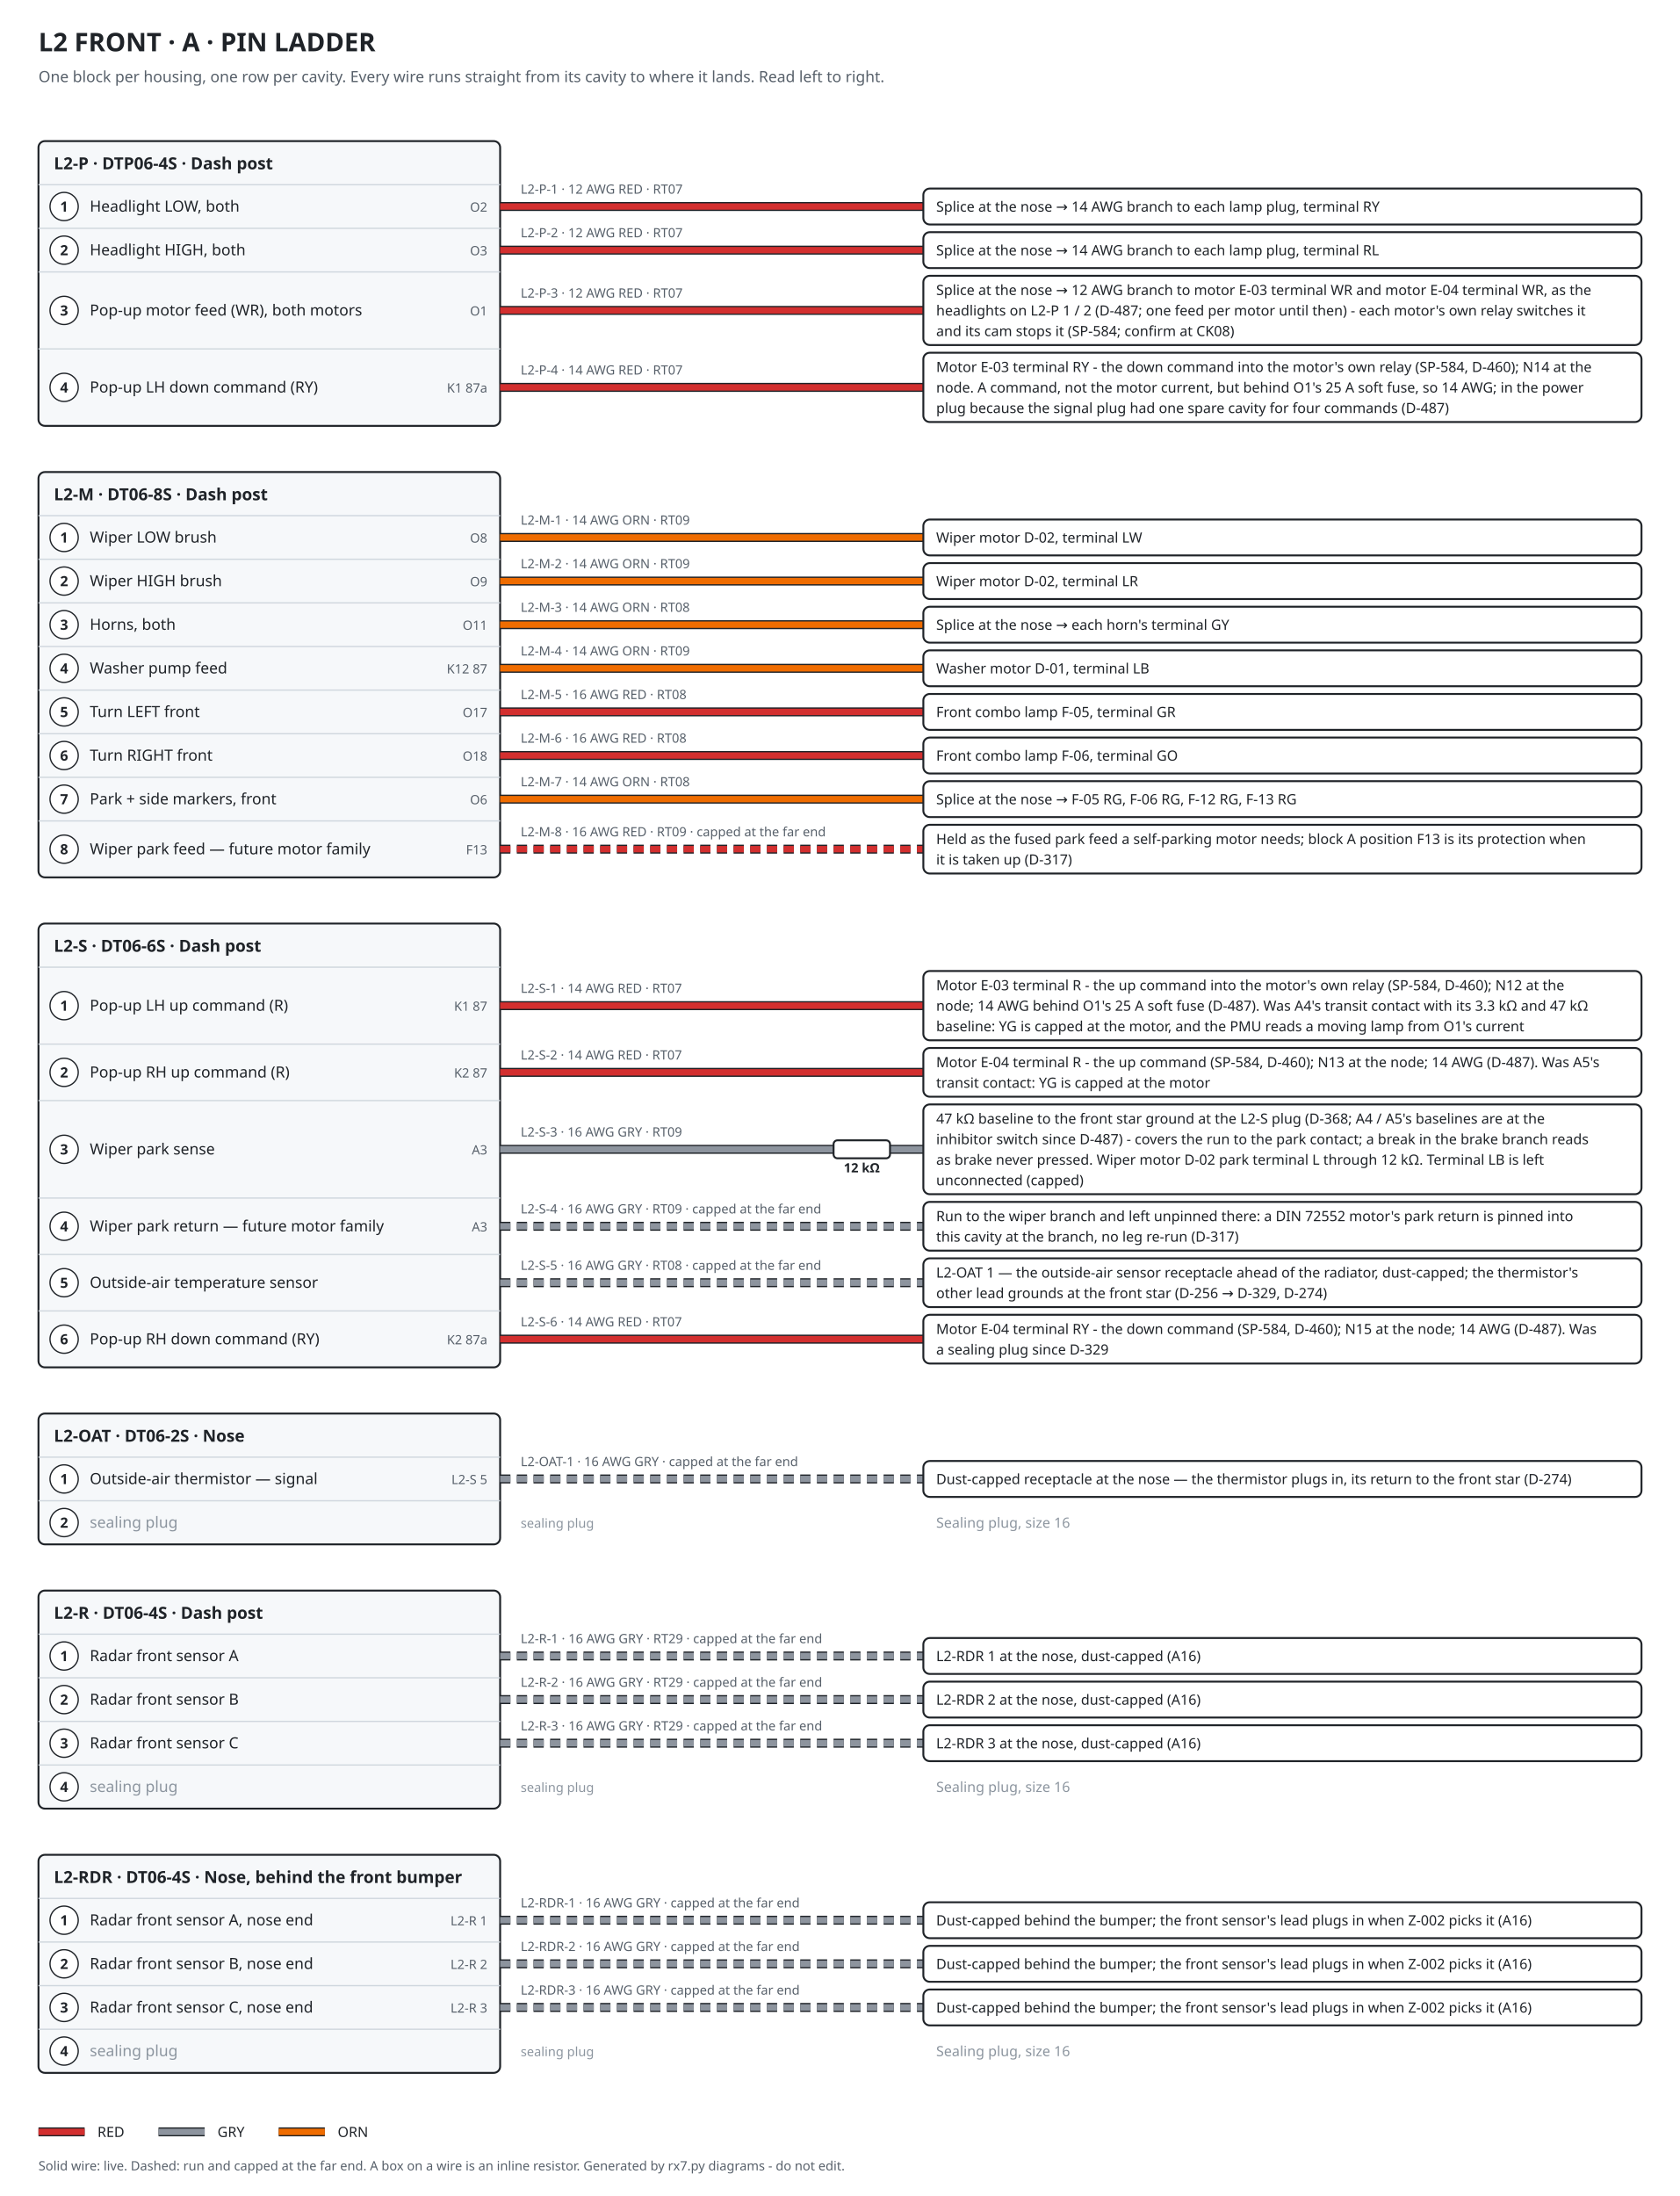
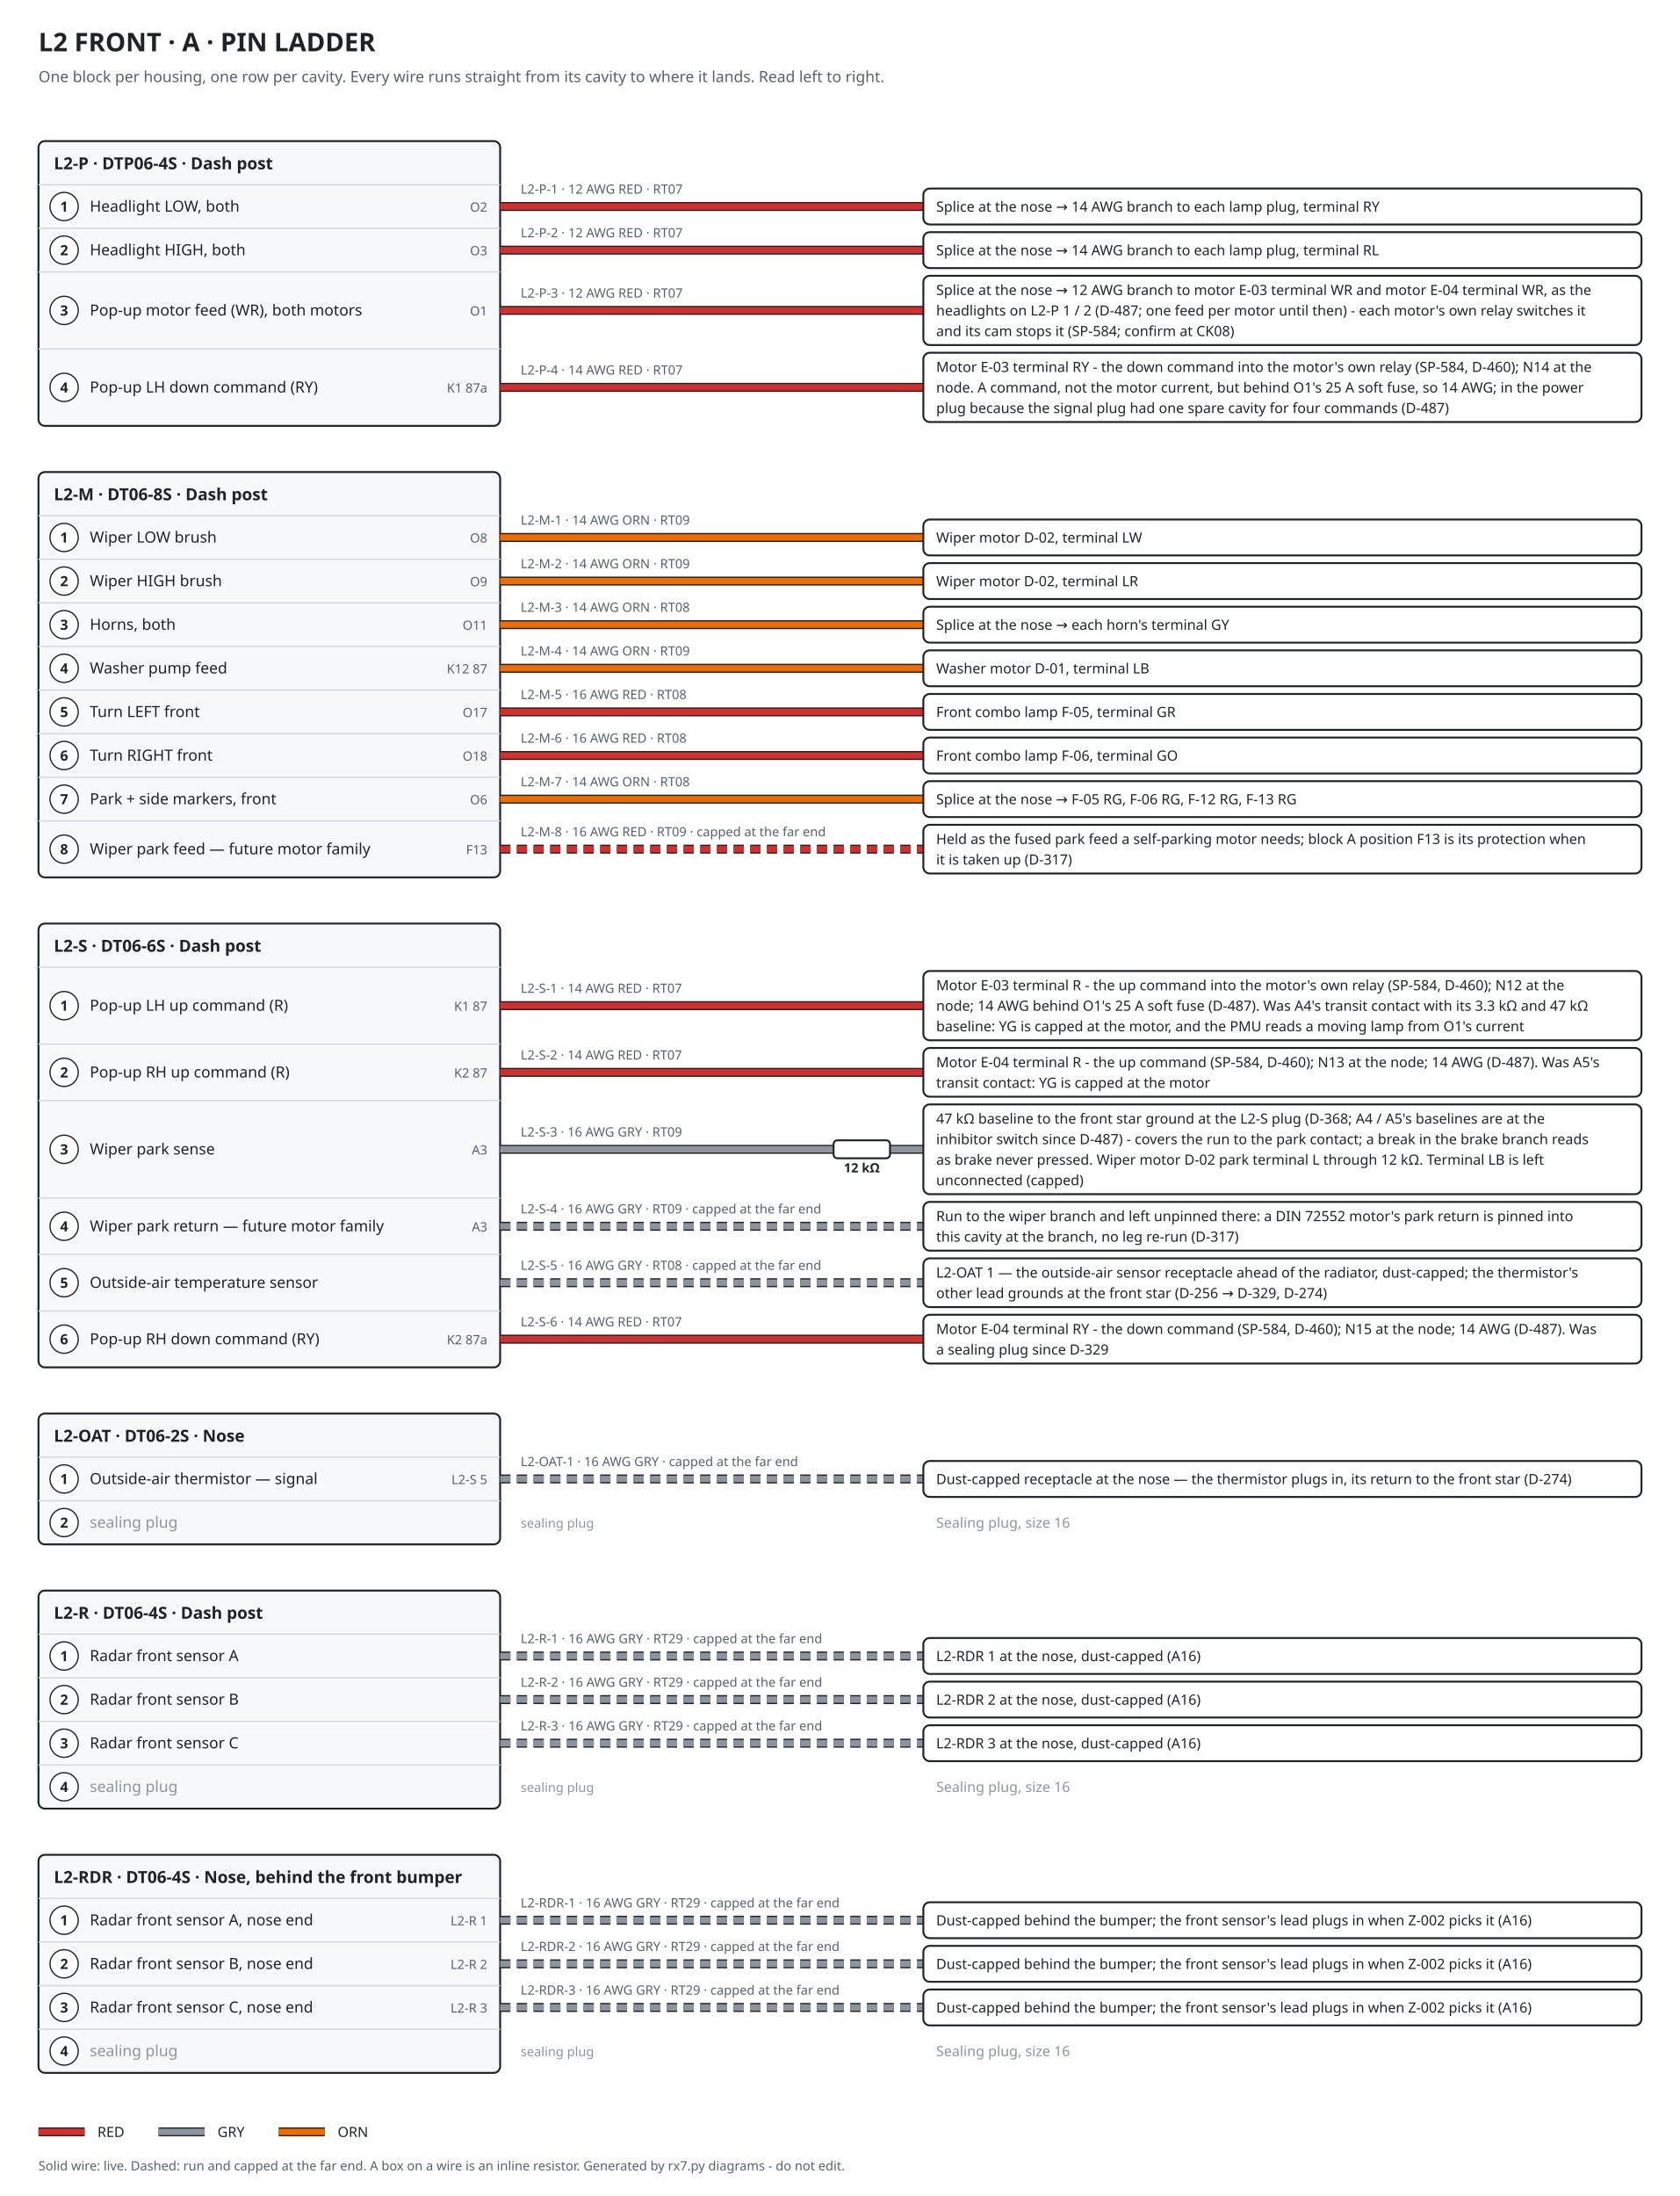
<svg xmlns="http://www.w3.org/2000/svg" width="1310" height="1712" viewBox="0 0 1310 1712" font-family="Noto Sans, sans-serif">
  <rect width="100%" height="100%" fill="#fff" />
  <text x="30.0" y="40.0" font-size="20" text-anchor="start" font-weight="700" fill="#1f2328">L2 FRONT · A · PIN LADDER</text>
  <text x="30.0" y="64.0" font-size="12" text-anchor="start" font-weight="400" fill="#57606a">One block per housing, one row per cavity. Every wire runs straight from its cavity to where it lands. Read left to right.</text>
  <rect x="30.0" y="110.0" width="360.0" height="222.0" rx="5" fill="#f6f8fa" stroke="#1f2328" stroke-width="1.5" />
  <text x="42.0" y="132.0" font-size="13" text-anchor="start" font-weight="700" fill="#1f2328">L2-P  ·  DTP06-4S  ·  Dash post</text>
  <line x1="30" y1="144.0" x2="390" y2="144.0" stroke="#d0d7de" />
  <circle cx="50" cy="161.0" r="11" fill="#fff" stroke="#1f2328" />
  <text x="50.0" y="165.0" font-size="11" text-anchor="middle" font-weight="700" fill="#1f2328">1</text>
  <text x="70.0" y="165.0" font-size="12" text-anchor="start" font-weight="400" fill="#1f2328">Headlight LOW, both</text>
  <text x="380.0" y="165.0" font-size="10" text-anchor="end" font-weight="400" fill="#57606a">O2</text>
  <path d="M390.0,161.0 L720.0,161.0" fill="none" stroke="#1f2328" stroke-width="7" stroke-linejoin="round" />
  <path d="M390.0,161.0 L720.0,161.0" fill="none" stroke="#d32f2f" stroke-width="5" stroke-linejoin="round" />
  <text x="406.0" y="151.0" font-size="10" text-anchor="start" font-weight="400" fill="#57606a">L2-P-1  ·  12 AWG RED  ·  RT07</text>
  <rect x="720.0" y="147.0" width="560.0" height="28.0" rx="5" fill="#fff" stroke="#1f2328" stroke-width="1.5" />
  <text x="730.0" y="165.0" font-size="11" text-anchor="start" font-weight="400" fill="#1f2328">Splice at the nose → 14 AWG branch to each lamp plug, terminal RY</text>
  <line x1="30" y1="178.0" x2="390" y2="178.0" stroke="#d0d7de" />
  <circle cx="50" cy="195.0" r="11" fill="#fff" stroke="#1f2328" />
  <text x="50.0" y="199.0" font-size="11" text-anchor="middle" font-weight="700" fill="#1f2328">2</text>
  <text x="70.0" y="199.0" font-size="12" text-anchor="start" font-weight="400" fill="#1f2328">Headlight HIGH, both</text>
  <text x="380.0" y="199.0" font-size="10" text-anchor="end" font-weight="400" fill="#57606a">O3</text>
  <path d="M390.0,195.0 L720.0,195.0" fill="none" stroke="#1f2328" stroke-width="7" stroke-linejoin="round" />
  <path d="M390.0,195.0 L720.0,195.0" fill="none" stroke="#d32f2f" stroke-width="5" stroke-linejoin="round" />
  <text x="406.0" y="185.0" font-size="10" text-anchor="start" font-weight="400" fill="#57606a">L2-P-2  ·  12 AWG RED  ·  RT07</text>
  <rect x="720.0" y="181.0" width="560.0" height="28.0" rx="5" fill="#fff" stroke="#1f2328" stroke-width="1.5" />
  <text x="730.0" y="199.0" font-size="11" text-anchor="start" font-weight="400" fill="#1f2328">Splice at the nose → 14 AWG branch to each lamp plug, terminal RL</text>
  <line x1="30" y1="212.0" x2="390" y2="212.0" stroke="#d0d7de" />
  <circle cx="50" cy="242.0" r="11" fill="#fff" stroke="#1f2328" />
  <text x="50.0" y="246.0" font-size="11" text-anchor="middle" font-weight="700" fill="#1f2328">3</text>
  <text x="70.0" y="246.0" font-size="12" text-anchor="start" font-weight="400" fill="#1f2328">Pop-up motor feed (WR), both motors</text>
  <text x="380.0" y="246.0" font-size="10" text-anchor="end" font-weight="400" fill="#57606a">O1</text>
  <path d="M390.0,242.0 L720.0,242.0" fill="none" stroke="#1f2328" stroke-width="7" stroke-linejoin="round" />
  <path d="M390.0,242.0 L720.0,242.0" fill="none" stroke="#d32f2f" stroke-width="5" stroke-linejoin="round" />
  <text x="406.0" y="232.0" font-size="10" text-anchor="start" font-weight="400" fill="#57606a">L2-P-3  ·  12 AWG RED  ·  RT07</text>
  <rect x="720.0" y="215.0" width="560.0" height="54.0" rx="5" fill="#fff" stroke="#1f2328" stroke-width="1.5" />
  <text x="730.0" y="230.0" font-size="11" text-anchor="start" font-weight="400" fill="#1f2328">Splice at the nose → 12 AWG branch to motor E-03 terminal WR and motor E-04 terminal WR, as the</text>
  <text x="730.0" y="246.0" font-size="11" text-anchor="start" font-weight="400" fill="#1f2328">headlights on L2-P 1 / 2 (D-487; one feed per motor until then) - each motor's own relay switches it</text>
  <text x="730.0" y="262.0" font-size="11" text-anchor="start" font-weight="400" fill="#1f2328">and its cam stops it (SP-584; confirm at CK08)</text>
  <line x1="30" y1="272.0" x2="390" y2="272.0" stroke="#d0d7de" />
  <circle cx="50" cy="302.0" r="11" fill="#fff" stroke="#1f2328" />
  <text x="50.0" y="306.0" font-size="11" text-anchor="middle" font-weight="700" fill="#1f2328">4</text>
  <text x="70.0" y="306.0" font-size="12" text-anchor="start" font-weight="400" fill="#1f2328">Pop-up LH down command (RY)</text>
  <text x="380.0" y="306.0" font-size="10" text-anchor="end" font-weight="400" fill="#57606a">K1 87a</text>
  <path d="M390.0,302.0 L720.0,302.0" fill="none" stroke="#1f2328" stroke-width="7" stroke-linejoin="round" />
  <path d="M390.0,302.0 L720.0,302.0" fill="none" stroke="#d32f2f" stroke-width="5" stroke-linejoin="round" />
  <text x="406.0" y="292.0" font-size="10" text-anchor="start" font-weight="400" fill="#57606a">L2-P-4  ·  14 AWG RED  ·  RT07</text>
  <rect x="720.0" y="275.0" width="560.0" height="54.0" rx="5" fill="#fff" stroke="#1f2328" stroke-width="1.5" />
  <text x="730.0" y="290.0" font-size="11" text-anchor="start" font-weight="400" fill="#1f2328">Motor E-03 terminal RY - the down command into the motor's own relay (SP-584, D-460); N14 at the</text>
  <text x="730.0" y="306.0" font-size="11" text-anchor="start" font-weight="400" fill="#1f2328">node. A command, not the motor current, but behind O1's 25 A soft fuse, so 14 AWG; in the power</text>
  <text x="730.0" y="322.0" font-size="11" text-anchor="start" font-weight="400" fill="#1f2328">plug because the signal plug had one spare cavity for four commands (D-487)</text>
  <rect x="30.0" y="368.0" width="360.0" height="316.0" rx="5" fill="#f6f8fa" stroke="#1f2328" stroke-width="1.5" />
  <text x="42.0" y="390.0" font-size="13" text-anchor="start" font-weight="700" fill="#1f2328">L2-M  ·  DT06-8S  ·  Dash post</text>
  <line x1="30" y1="402.0" x2="390" y2="402.0" stroke="#d0d7de" />
  <circle cx="50" cy="419.0" r="11" fill="#fff" stroke="#1f2328" />
  <text x="50.0" y="423.0" font-size="11" text-anchor="middle" font-weight="700" fill="#1f2328">1</text>
  <text x="70.0" y="423.0" font-size="12" text-anchor="start" font-weight="400" fill="#1f2328">Wiper LOW brush</text>
  <text x="380.0" y="423.0" font-size="10" text-anchor="end" font-weight="400" fill="#57606a">O8</text>
  <path d="M390.0,419.0 L720.0,419.0" fill="none" stroke="#1f2328" stroke-width="7" stroke-linejoin="round" />
  <path d="M390.0,419.0 L720.0,419.0" fill="none" stroke="#ef6c00" stroke-width="5" stroke-linejoin="round" />
  <text x="406.0" y="409.0" font-size="10" text-anchor="start" font-weight="400" fill="#57606a">L2-M-1  ·  14 AWG ORN  ·  RT09</text>
  <rect x="720.0" y="405.0" width="560.0" height="28.0" rx="5" fill="#fff" stroke="#1f2328" stroke-width="1.5" />
  <text x="730.0" y="423.0" font-size="11" text-anchor="start" font-weight="400" fill="#1f2328">Wiper motor D-02, terminal LW</text>
  <line x1="30" y1="436.0" x2="390" y2="436.0" stroke="#d0d7de" />
  <circle cx="50" cy="453.0" r="11" fill="#fff" stroke="#1f2328" />
  <text x="50.0" y="457.0" font-size="11" text-anchor="middle" font-weight="700" fill="#1f2328">2</text>
  <text x="70.0" y="457.0" font-size="12" text-anchor="start" font-weight="400" fill="#1f2328">Wiper HIGH brush</text>
  <text x="380.0" y="457.0" font-size="10" text-anchor="end" font-weight="400" fill="#57606a">O9</text>
  <path d="M390.0,453.0 L720.0,453.0" fill="none" stroke="#1f2328" stroke-width="7" stroke-linejoin="round" />
  <path d="M390.0,453.0 L720.0,453.0" fill="none" stroke="#ef6c00" stroke-width="5" stroke-linejoin="round" />
  <text x="406.0" y="443.0" font-size="10" text-anchor="start" font-weight="400" fill="#57606a">L2-M-2  ·  14 AWG ORN  ·  RT09</text>
  <rect x="720.0" y="439.0" width="560.0" height="28.0" rx="5" fill="#fff" stroke="#1f2328" stroke-width="1.5" />
  <text x="730.0" y="457.0" font-size="11" text-anchor="start" font-weight="400" fill="#1f2328">Wiper motor D-02, terminal LR</text>
  <line x1="30" y1="470.0" x2="390" y2="470.0" stroke="#d0d7de" />
  <circle cx="50" cy="487.0" r="11" fill="#fff" stroke="#1f2328" />
  <text x="50.0" y="491.0" font-size="11" text-anchor="middle" font-weight="700" fill="#1f2328">3</text>
  <text x="70.0" y="491.0" font-size="12" text-anchor="start" font-weight="400" fill="#1f2328">Horns, both</text>
  <text x="380.0" y="491.0" font-size="10" text-anchor="end" font-weight="400" fill="#57606a">O11</text>
  <path d="M390.0,487.0 L720.0,487.0" fill="none" stroke="#1f2328" stroke-width="7" stroke-linejoin="round" />
  <path d="M390.0,487.0 L720.0,487.0" fill="none" stroke="#ef6c00" stroke-width="5" stroke-linejoin="round" />
  <text x="406.0" y="477.0" font-size="10" text-anchor="start" font-weight="400" fill="#57606a">L2-M-3  ·  14 AWG ORN  ·  RT08</text>
  <rect x="720.0" y="473.0" width="560.0" height="28.0" rx="5" fill="#fff" stroke="#1f2328" stroke-width="1.5" />
  <text x="730.0" y="491.0" font-size="11" text-anchor="start" font-weight="400" fill="#1f2328">Splice at the nose → each horn's terminal GY</text>
  <line x1="30" y1="504.0" x2="390" y2="504.0" stroke="#d0d7de" />
  <circle cx="50" cy="521.0" r="11" fill="#fff" stroke="#1f2328" />
  <text x="50.0" y="525.0" font-size="11" text-anchor="middle" font-weight="700" fill="#1f2328">4</text>
  <text x="70.0" y="525.0" font-size="12" text-anchor="start" font-weight="400" fill="#1f2328">Washer pump feed</text>
  <text x="380.0" y="525.0" font-size="10" text-anchor="end" font-weight="400" fill="#57606a">K12 87</text>
  <path d="M390.0,521.0 L720.0,521.0" fill="none" stroke="#1f2328" stroke-width="7" stroke-linejoin="round" />
  <path d="M390.0,521.0 L720.0,521.0" fill="none" stroke="#ef6c00" stroke-width="5" stroke-linejoin="round" />
  <text x="406.0" y="511.0" font-size="10" text-anchor="start" font-weight="400" fill="#57606a">L2-M-4  ·  14 AWG ORN  ·  RT09</text>
  <rect x="720.0" y="507.0" width="560.0" height="28.0" rx="5" fill="#fff" stroke="#1f2328" stroke-width="1.5" />
  <text x="730.0" y="525.0" font-size="11" text-anchor="start" font-weight="400" fill="#1f2328">Washer motor D-01, terminal LB</text>
  <line x1="30" y1="538.0" x2="390" y2="538.0" stroke="#d0d7de" />
  <circle cx="50" cy="555.0" r="11" fill="#fff" stroke="#1f2328" />
  <text x="50.0" y="559.0" font-size="11" text-anchor="middle" font-weight="700" fill="#1f2328">5</text>
  <text x="70.0" y="559.0" font-size="12" text-anchor="start" font-weight="400" fill="#1f2328">Turn LEFT front</text>
  <text x="380.0" y="559.0" font-size="10" text-anchor="end" font-weight="400" fill="#57606a">O17</text>
  <path d="M390.0,555.0 L720.0,555.0" fill="none" stroke="#1f2328" stroke-width="7" stroke-linejoin="round" />
  <path d="M390.0,555.0 L720.0,555.0" fill="none" stroke="#d32f2f" stroke-width="5" stroke-linejoin="round" />
  <text x="406.0" y="545.0" font-size="10" text-anchor="start" font-weight="400" fill="#57606a">L2-M-5  ·  16 AWG RED  ·  RT08</text>
  <rect x="720.0" y="541.0" width="560.0" height="28.0" rx="5" fill="#fff" stroke="#1f2328" stroke-width="1.5" />
  <text x="730.0" y="559.0" font-size="11" text-anchor="start" font-weight="400" fill="#1f2328">Front combo lamp F-05, terminal GR</text>
  <line x1="30" y1="572.0" x2="390" y2="572.0" stroke="#d0d7de" />
  <circle cx="50" cy="589.0" r="11" fill="#fff" stroke="#1f2328" />
  <text x="50.0" y="593.0" font-size="11" text-anchor="middle" font-weight="700" fill="#1f2328">6</text>
  <text x="70.0" y="593.0" font-size="12" text-anchor="start" font-weight="400" fill="#1f2328">Turn RIGHT front</text>
  <text x="380.0" y="593.0" font-size="10" text-anchor="end" font-weight="400" fill="#57606a">O18</text>
  <path d="M390.0,589.0 L720.0,589.0" fill="none" stroke="#1f2328" stroke-width="7" stroke-linejoin="round" />
  <path d="M390.0,589.0 L720.0,589.0" fill="none" stroke="#d32f2f" stroke-width="5" stroke-linejoin="round" />
  <text x="406.0" y="579.0" font-size="10" text-anchor="start" font-weight="400" fill="#57606a">L2-M-6  ·  16 AWG RED  ·  RT08</text>
  <rect x="720.0" y="575.0" width="560.0" height="28.0" rx="5" fill="#fff" stroke="#1f2328" stroke-width="1.5" />
  <text x="730.0" y="593.0" font-size="11" text-anchor="start" font-weight="400" fill="#1f2328">Front combo lamp F-06, terminal GO</text>
  <line x1="30" y1="606.0" x2="390" y2="606.0" stroke="#d0d7de" />
  <circle cx="50" cy="623.0" r="11" fill="#fff" stroke="#1f2328" />
  <text x="50.0" y="627.0" font-size="11" text-anchor="middle" font-weight="700" fill="#1f2328">7</text>
  <text x="70.0" y="627.0" font-size="12" text-anchor="start" font-weight="400" fill="#1f2328">Park + side markers, front</text>
  <text x="380.0" y="627.0" font-size="10" text-anchor="end" font-weight="400" fill="#57606a">O6</text>
  <path d="M390.0,623.0 L720.0,623.0" fill="none" stroke="#1f2328" stroke-width="7" stroke-linejoin="round" />
  <path d="M390.0,623.0 L720.0,623.0" fill="none" stroke="#ef6c00" stroke-width="5" stroke-linejoin="round" />
  <text x="406.0" y="613.0" font-size="10" text-anchor="start" font-weight="400" fill="#57606a">L2-M-7  ·  14 AWG ORN  ·  RT08</text>
  <rect x="720.0" y="609.0" width="560.0" height="28.0" rx="5" fill="#fff" stroke="#1f2328" stroke-width="1.5" />
  <text x="730.0" y="627.0" font-size="11" text-anchor="start" font-weight="400" fill="#1f2328">Splice at the nose → F-05 RG, F-06 RG, F-12 RG, F-13 RG</text>
  <line x1="30" y1="640.0" x2="390" y2="640.0" stroke="#d0d7de" />
  <circle cx="50" cy="662.0" r="11" fill="#fff" stroke="#1f2328" />
  <text x="50.0" y="666.0" font-size="11" text-anchor="middle" font-weight="700" fill="#1f2328">8</text>
  <text x="70.0" y="666.0" font-size="12" text-anchor="start" font-weight="400" fill="#1f2328">Wiper park feed — future motor family</text>
  <text x="380.0" y="666.0" font-size="10" text-anchor="end" font-weight="400" fill="#57606a">F13</text>
  <path d="M390.0,662.0 L720.0,662.0" fill="none" stroke="#1f2328" stroke-width="7" stroke-linejoin="round" stroke-dasharray="8 5" />
  <path d="M390.0,662.0 L720.0,662.0" fill="none" stroke="#d32f2f" stroke-width="5" stroke-linejoin="round" stroke-dasharray="8 5" />
  <text x="406.0" y="652.0" font-size="10" text-anchor="start" font-weight="400" fill="#57606a">L2-M-8  ·  16 AWG RED  ·  RT09  ·  capped at the far end</text>
  <rect x="720.0" y="643.0" width="560.0" height="38.0" rx="5" fill="#fff" stroke="#1f2328" stroke-width="1.5" />
  <text x="730.0" y="658.0" font-size="11" text-anchor="start" font-weight="400" fill="#1f2328">Held as the fused park feed a self-parking motor needs; block A position F13 is its protection when</text>
  <text x="730.0" y="674.0" font-size="11" text-anchor="start" font-weight="400" fill="#1f2328">it is taken up (D-317)</text>
  <rect x="30.0" y="720.0" width="360.0" height="346.0" rx="5" fill="#f6f8fa" stroke="#1f2328" stroke-width="1.5" />
  <text x="42.0" y="742.0" font-size="13" text-anchor="start" font-weight="700" fill="#1f2328">L2-S  ·  DT06-6S  ·  Dash post</text>
  <line x1="30" y1="754.0" x2="390" y2="754.0" stroke="#d0d7de" />
  <circle cx="50" cy="784.0" r="11" fill="#fff" stroke="#1f2328" />
  <text x="50.0" y="788.0" font-size="11" text-anchor="middle" font-weight="700" fill="#1f2328">1</text>
  <text x="70.0" y="788.0" font-size="12" text-anchor="start" font-weight="400" fill="#1f2328">Pop-up LH up command (R)</text>
  <text x="380.0" y="788.0" font-size="10" text-anchor="end" font-weight="400" fill="#57606a">K1 87</text>
  <path d="M390.0,784.0 L720.0,784.0" fill="none" stroke="#1f2328" stroke-width="7" stroke-linejoin="round" />
  <path d="M390.0,784.0 L720.0,784.0" fill="none" stroke="#d32f2f" stroke-width="5" stroke-linejoin="round" />
  <text x="406.0" y="774.0" font-size="10" text-anchor="start" font-weight="400" fill="#57606a">L2-S-1  ·  14 AWG RED  ·  RT07</text>
  <rect x="720.0" y="757.0" width="560.0" height="54.0" rx="5" fill="#fff" stroke="#1f2328" stroke-width="1.5" />
  <text x="730.0" y="772.0" font-size="11" text-anchor="start" font-weight="400" fill="#1f2328">Motor E-03 terminal R - the up command into the motor's own relay (SP-584, D-460); N12 at the</text>
  <text x="730.0" y="788.0" font-size="11" text-anchor="start" font-weight="400" fill="#1f2328">node; 14 AWG behind O1's 25 A soft fuse (D-487). Was A4's transit contact with its 3.3 kΩ and 47 kΩ</text>
  <text x="730.0" y="804.0" font-size="11" text-anchor="start" font-weight="400" fill="#1f2328">baseline: YG is capped at the motor, and the PMU reads a moving lamp from O1's current</text>
  <line x1="30" y1="814.0" x2="390" y2="814.0" stroke="#d0d7de" />
  <circle cx="50" cy="836.0" r="11" fill="#fff" stroke="#1f2328" />
  <text x="50.0" y="840.0" font-size="11" text-anchor="middle" font-weight="700" fill="#1f2328">2</text>
  <text x="70.0" y="840.0" font-size="12" text-anchor="start" font-weight="400" fill="#1f2328">Pop-up RH up command (R)</text>
  <text x="380.0" y="840.0" font-size="10" text-anchor="end" font-weight="400" fill="#57606a">K2 87</text>
  <path d="M390.0,836.0 L720.0,836.0" fill="none" stroke="#1f2328" stroke-width="7" stroke-linejoin="round" />
  <path d="M390.0,836.0 L720.0,836.0" fill="none" stroke="#d32f2f" stroke-width="5" stroke-linejoin="round" />
  <text x="406.0" y="826.0" font-size="10" text-anchor="start" font-weight="400" fill="#57606a">L2-S-2  ·  14 AWG RED  ·  RT07</text>
  <rect x="720.0" y="817.0" width="560.0" height="38.0" rx="5" fill="#fff" stroke="#1f2328" stroke-width="1.5" />
  <text x="730.0" y="832.0" font-size="11" text-anchor="start" font-weight="400" fill="#1f2328">Motor E-04 terminal R - the up command (SP-584, D-460); N13 at the node; 14 AWG (D-487). Was A5's</text>
  <text x="730.0" y="848.0" font-size="11" text-anchor="start" font-weight="400" fill="#1f2328">transit contact: YG is capped at the motor</text>
  <line x1="30" y1="858.0" x2="390" y2="858.0" stroke="#d0d7de" />
  <circle cx="50" cy="896.0" r="11" fill="#fff" stroke="#1f2328" />
  <text x="50.0" y="900.0" font-size="11" text-anchor="middle" font-weight="700" fill="#1f2328">3</text>
  <text x="70.0" y="900.0" font-size="12" text-anchor="start" font-weight="400" fill="#1f2328">Wiper park sense</text>
  <text x="380.0" y="900.0" font-size="10" text-anchor="end" font-weight="400" fill="#57606a">A3</text>
  <path d="M390.0,896.0 L720.0,896.0" fill="none" stroke="#1f2328" stroke-width="7" stroke-linejoin="round" />
  <path d="M390.0,896.0 L720.0,896.0" fill="none" stroke="#8d949e" stroke-width="5" stroke-linejoin="round" />
  <text x="406.0" y="886.0" font-size="10" text-anchor="start" font-weight="400" fill="#57606a">L2-S-3  ·  16 AWG GRY  ·  RT09</text>
  <rect x="650.0" y="889.0" width="44.0" height="14.0" rx="3" fill="#fff" stroke="#1f2328" stroke-width="1.5" />
  <text x="672.0" y="914.0" font-size="10" text-anchor="middle" font-weight="700" fill="#1f2328">12 kΩ</text>
  <rect x="720.0" y="861.0" width="560.0" height="70.0" rx="5" fill="#fff" stroke="#1f2328" stroke-width="1.5" />
  <text x="730.0" y="876.0" font-size="11" text-anchor="start" font-weight="400" fill="#1f2328">47 kΩ baseline to the front star ground at the L2-S plug (D-368; A4 / A5's baselines are at the</text>
  <text x="730.0" y="892.0" font-size="11" text-anchor="start" font-weight="400" fill="#1f2328">inhibitor switch since D-487) - covers the run to the park contact; a break in the brake branch reads</text>
  <text x="730.0" y="908.0" font-size="11" text-anchor="start" font-weight="400" fill="#1f2328">as brake never pressed. Wiper motor D-02 park terminal L through 12 kΩ. Terminal LB is left</text>
  <text x="730.0" y="924.0" font-size="11" text-anchor="start" font-weight="400" fill="#1f2328">unconnected (capped)</text>
  <line x1="30" y1="934.0" x2="390" y2="934.0" stroke="#d0d7de" />
  <circle cx="50" cy="956.0" r="11" fill="#fff" stroke="#1f2328" />
  <text x="50.0" y="960.0" font-size="11" text-anchor="middle" font-weight="700" fill="#1f2328">4</text>
  <text x="70.0" y="960.0" font-size="12" text-anchor="start" font-weight="400" fill="#1f2328">Wiper park return — future motor family</text>
  <text x="380.0" y="960.0" font-size="10" text-anchor="end" font-weight="400" fill="#57606a">A3</text>
  <path d="M390.0,956.0 L720.0,956.0" fill="none" stroke="#1f2328" stroke-width="7" stroke-linejoin="round" stroke-dasharray="8 5" />
  <path d="M390.0,956.0 L720.0,956.0" fill="none" stroke="#8d949e" stroke-width="5" stroke-linejoin="round" stroke-dasharray="8 5" />
  <text x="406.0" y="946.0" font-size="10" text-anchor="start" font-weight="400" fill="#57606a">L2-S-4  ·  16 AWG GRY  ·  RT09  ·  capped at the far end</text>
  <rect x="720.0" y="937.0" width="560.0" height="38.0" rx="5" fill="#fff" stroke="#1f2328" stroke-width="1.5" />
  <text x="730.0" y="952.0" font-size="11" text-anchor="start" font-weight="400" fill="#1f2328">Run to the wiper branch and left unpinned there: a DIN 72552 motor's park return is pinned into</text>
  <text x="730.0" y="968.0" font-size="11" text-anchor="start" font-weight="400" fill="#1f2328">this cavity at the branch, no leg re-run (D-317)</text>
  <line x1="30" y1="978.0" x2="390" y2="978.0" stroke="#d0d7de" />
  <circle cx="50" cy="1000.0" r="11" fill="#fff" stroke="#1f2328" />
  <text x="50.0" y="1004.0" font-size="11" text-anchor="middle" font-weight="700" fill="#1f2328">5</text>
  <text x="70.0" y="1004.0" font-size="12" text-anchor="start" font-weight="400" fill="#1f2328">Outside-air temperature sensor</text>
  <path d="M390.0,1000.0 L720.0,1000.0" fill="none" stroke="#1f2328" stroke-width="7" stroke-linejoin="round" stroke-dasharray="8 5" />
  <path d="M390.0,1000.0 L720.0,1000.0" fill="none" stroke="#8d949e" stroke-width="5" stroke-linejoin="round" stroke-dasharray="8 5" />
  <text x="406.0" y="990.0" font-size="10" text-anchor="start" font-weight="400" fill="#57606a">L2-S-5  ·  16 AWG GRY  ·  RT08  ·  capped at the far end</text>
  <rect x="720.0" y="981.0" width="560.0" height="38.0" rx="5" fill="#fff" stroke="#1f2328" stroke-width="1.5" />
  <text x="730.0" y="996.0" font-size="11" text-anchor="start" font-weight="400" fill="#1f2328">L2-OAT 1 — the outside-air sensor receptacle ahead of the radiator, dust-capped; the thermistor's</text>
  <text x="730.0" y="1012.0" font-size="11" text-anchor="start" font-weight="400" fill="#1f2328">other lead grounds at the front star (D-256 → D-329, D-274)</text>
  <line x1="30" y1="1022.0" x2="390" y2="1022.0" stroke="#d0d7de" />
  <circle cx="50" cy="1044.0" r="11" fill="#fff" stroke="#1f2328" />
  <text x="50.0" y="1048.0" font-size="11" text-anchor="middle" font-weight="700" fill="#1f2328">6</text>
  <text x="70.0" y="1048.0" font-size="12" text-anchor="start" font-weight="400" fill="#1f2328">Pop-up RH down command (RY)</text>
  <text x="380.0" y="1048.0" font-size="10" text-anchor="end" font-weight="400" fill="#57606a">K2 87a</text>
  <path d="M390.0,1044.0 L720.0,1044.0" fill="none" stroke="#1f2328" stroke-width="7" stroke-linejoin="round" />
  <path d="M390.0,1044.0 L720.0,1044.0" fill="none" stroke="#d32f2f" stroke-width="5" stroke-linejoin="round" />
  <text x="406.0" y="1034.0" font-size="10" text-anchor="start" font-weight="400" fill="#57606a">L2-S-6  ·  14 AWG RED  ·  RT07</text>
  <rect x="720.0" y="1025.0" width="560.0" height="38.0" rx="5" fill="#fff" stroke="#1f2328" stroke-width="1.5" />
  <text x="730.0" y="1040.0" font-size="11" text-anchor="start" font-weight="400" fill="#1f2328">Motor E-04 terminal RY - the down command (SP-584, D-460); N15 at the node; 14 AWG (D-487). Was</text>
  <text x="730.0" y="1056.0" font-size="11" text-anchor="start" font-weight="400" fill="#1f2328">a sealing plug since D-329</text>
  <rect x="30.0" y="1102.0" width="360.0" height="102.0" rx="5" fill="#f6f8fa" stroke="#1f2328" stroke-width="1.5" />
  <text x="42.0" y="1124.0" font-size="13" text-anchor="start" font-weight="700" fill="#1f2328">L2-OAT  ·  DT06-2S  ·  Nose</text>
  <line x1="30" y1="1136.0" x2="390" y2="1136.0" stroke="#d0d7de" />
  <circle cx="50" cy="1153.0" r="11" fill="#fff" stroke="#1f2328" />
  <text x="50.0" y="1157.0" font-size="11" text-anchor="middle" font-weight="700" fill="#1f2328">1</text>
  <text x="70.0" y="1157.0" font-size="12" text-anchor="start" font-weight="400" fill="#1f2328">Outside-air thermistor — signal</text>
  <text x="380.0" y="1157.0" font-size="10" text-anchor="end" font-weight="400" fill="#57606a">L2-S 5</text>
  <path d="M390.0,1153.0 L720.0,1153.0" fill="none" stroke="#1f2328" stroke-width="7" stroke-linejoin="round" stroke-dasharray="8 5" />
  <path d="M390.0,1153.0 L720.0,1153.0" fill="none" stroke="#8d949e" stroke-width="5" stroke-linejoin="round" stroke-dasharray="8 5" />
  <text x="406.0" y="1143.0" font-size="10" text-anchor="start" font-weight="400" fill="#57606a">L2-OAT-1  ·  16 AWG GRY  ·  capped at the far end</text>
  <rect x="720.0" y="1139.0" width="560.0" height="28.0" rx="5" fill="#fff" stroke="#1f2328" stroke-width="1.5" />
  <text x="730.0" y="1157.0" font-size="11" text-anchor="start" font-weight="400" fill="#1f2328">Dust-capped receptacle at the nose — the thermistor plugs in, its return to the front star (D-274)</text>
  <line x1="30" y1="1170.0" x2="390" y2="1170.0" stroke="#d0d7de" />
  <circle cx="50" cy="1187.0" r="11" fill="#fff" stroke="#1f2328" />
  <text x="50.0" y="1191.0" font-size="11" text-anchor="middle" font-weight="700" fill="#1f2328">2</text>
  <text x="70.0" y="1191.0" font-size="12" text-anchor="start" font-weight="400" fill="#8c959f">sealing plug</text>
  <text x="406.0" y="1191.0" font-size="10" text-anchor="start" font-weight="400" fill="#8c959f">sealing plug</text>
  <text x="730.0" y="1191.0" font-size="11" text-anchor="start" font-weight="400" fill="#8c959f">Sealing plug, size 16</text>
  <rect x="30.0" y="1240.0" width="360.0" height="170.0" rx="5" fill="#f6f8fa" stroke="#1f2328" stroke-width="1.5" />
  <text x="42.0" y="1262.0" font-size="13" text-anchor="start" font-weight="700" fill="#1f2328">L2-R  ·  DT06-4S  ·  Dash post</text>
  <line x1="30" y1="1274.0" x2="390" y2="1274.0" stroke="#d0d7de" />
  <circle cx="50" cy="1291.0" r="11" fill="#fff" stroke="#1f2328" />
  <text x="50.0" y="1295.0" font-size="11" text-anchor="middle" font-weight="700" fill="#1f2328">1</text>
  <text x="70.0" y="1295.0" font-size="12" text-anchor="start" font-weight="400" fill="#1f2328">Radar front sensor A</text>
  <path d="M390.0,1291.0 L720.0,1291.0" fill="none" stroke="#1f2328" stroke-width="7" stroke-linejoin="round" stroke-dasharray="8 5" />
  <path d="M390.0,1291.0 L720.0,1291.0" fill="none" stroke="#8d949e" stroke-width="5" stroke-linejoin="round" stroke-dasharray="8 5" />
  <text x="406.0" y="1281.0" font-size="10" text-anchor="start" font-weight="400" fill="#57606a">L2-R-1  ·  16 AWG GRY  ·  RT29  ·  capped at the far end</text>
  <rect x="720.0" y="1277.0" width="560.0" height="28.0" rx="5" fill="#fff" stroke="#1f2328" stroke-width="1.5" />
  <text x="730.0" y="1295.0" font-size="11" text-anchor="start" font-weight="400" fill="#1f2328">L2-RDR 1 at the nose, dust-capped (A16)</text>
  <line x1="30" y1="1308.0" x2="390" y2="1308.0" stroke="#d0d7de" />
  <circle cx="50" cy="1325.0" r="11" fill="#fff" stroke="#1f2328" />
  <text x="50.0" y="1329.0" font-size="11" text-anchor="middle" font-weight="700" fill="#1f2328">2</text>
  <text x="70.0" y="1329.0" font-size="12" text-anchor="start" font-weight="400" fill="#1f2328">Radar front sensor B</text>
  <path d="M390.0,1325.0 L720.0,1325.0" fill="none" stroke="#1f2328" stroke-width="7" stroke-linejoin="round" stroke-dasharray="8 5" />
  <path d="M390.0,1325.0 L720.0,1325.0" fill="none" stroke="#8d949e" stroke-width="5" stroke-linejoin="round" stroke-dasharray="8 5" />
  <text x="406.0" y="1315.0" font-size="10" text-anchor="start" font-weight="400" fill="#57606a">L2-R-2  ·  16 AWG GRY  ·  RT29  ·  capped at the far end</text>
  <rect x="720.0" y="1311.0" width="560.0" height="28.0" rx="5" fill="#fff" stroke="#1f2328" stroke-width="1.5" />
  <text x="730.0" y="1329.0" font-size="11" text-anchor="start" font-weight="400" fill="#1f2328">L2-RDR 2 at the nose, dust-capped (A16)</text>
  <line x1="30" y1="1342.0" x2="390" y2="1342.0" stroke="#d0d7de" />
  <circle cx="50" cy="1359.0" r="11" fill="#fff" stroke="#1f2328" />
  <text x="50.0" y="1363.0" font-size="11" text-anchor="middle" font-weight="700" fill="#1f2328">3</text>
  <text x="70.0" y="1363.0" font-size="12" text-anchor="start" font-weight="400" fill="#1f2328">Radar front sensor C</text>
  <path d="M390.0,1359.0 L720.0,1359.0" fill="none" stroke="#1f2328" stroke-width="7" stroke-linejoin="round" stroke-dasharray="8 5" />
  <path d="M390.0,1359.0 L720.0,1359.0" fill="none" stroke="#8d949e" stroke-width="5" stroke-linejoin="round" stroke-dasharray="8 5" />
  <text x="406.0" y="1349.0" font-size="10" text-anchor="start" font-weight="400" fill="#57606a">L2-R-3  ·  16 AWG GRY  ·  RT29  ·  capped at the far end</text>
  <rect x="720.0" y="1345.0" width="560.0" height="28.0" rx="5" fill="#fff" stroke="#1f2328" stroke-width="1.5" />
  <text x="730.0" y="1363.0" font-size="11" text-anchor="start" font-weight="400" fill="#1f2328">L2-RDR 3 at the nose, dust-capped (A16)</text>
  <line x1="30" y1="1376.0" x2="390" y2="1376.0" stroke="#d0d7de" />
  <circle cx="50" cy="1393.0" r="11" fill="#fff" stroke="#1f2328" />
  <text x="50.0" y="1397.0" font-size="11" text-anchor="middle" font-weight="700" fill="#1f2328">4</text>
  <text x="70.0" y="1397.0" font-size="12" text-anchor="start" font-weight="400" fill="#8c959f">sealing plug</text>
  <text x="406.0" y="1397.0" font-size="10" text-anchor="start" font-weight="400" fill="#8c959f">sealing plug</text>
  <text x="730.0" y="1397.0" font-size="11" text-anchor="start" font-weight="400" fill="#8c959f">Sealing plug, size 16</text>
  <rect x="30.0" y="1446.0" width="360.0" height="170.0" rx="5" fill="#f6f8fa" stroke="#1f2328" stroke-width="1.5" />
  <text x="42.0" y="1468.0" font-size="13" text-anchor="start" font-weight="700" fill="#1f2328">L2-RDR  ·  DT06-4S  ·  Nose, behind the front bumper</text>
  <line x1="30" y1="1480.0" x2="390" y2="1480.0" stroke="#d0d7de" />
  <circle cx="50" cy="1497.0" r="11" fill="#fff" stroke="#1f2328" />
  <text x="50.0" y="1501.0" font-size="11" text-anchor="middle" font-weight="700" fill="#1f2328">1</text>
  <text x="70.0" y="1501.0" font-size="12" text-anchor="start" font-weight="400" fill="#1f2328">Radar front sensor A, nose end</text>
  <text x="380.0" y="1501.0" font-size="10" text-anchor="end" font-weight="400" fill="#57606a">L2-R 1</text>
  <path d="M390.0,1497.0 L720.0,1497.0" fill="none" stroke="#1f2328" stroke-width="7" stroke-linejoin="round" stroke-dasharray="8 5" />
  <path d="M390.0,1497.0 L720.0,1497.0" fill="none" stroke="#8d949e" stroke-width="5" stroke-linejoin="round" stroke-dasharray="8 5" />
-   <text x="406.0" y="1487.0" font-size="10" text-anchor="start" font-weight="400" fill="#57606a">L2-RDR-1  ·  16 AWG GRY  ·  capped at the far end</text>
+   <text x="406.0" y="1487.0" font-size="10" text-anchor="start" font-weight="400" fill="#57606a">L2-RDR-1  ·  16 AWG GRY  ·  RT29  ·  capped at the far end</text>
  <rect x="720.0" y="1483.0" width="560.0" height="28.0" rx="5" fill="#fff" stroke="#1f2328" stroke-width="1.5" />
  <text x="730.0" y="1501.0" font-size="11" text-anchor="start" font-weight="400" fill="#1f2328">Dust-capped behind the bumper; the front sensor's lead plugs in when Z-002 picks it (A16)</text>
  <line x1="30" y1="1514.0" x2="390" y2="1514.0" stroke="#d0d7de" />
  <circle cx="50" cy="1531.0" r="11" fill="#fff" stroke="#1f2328" />
  <text x="50.0" y="1535.0" font-size="11" text-anchor="middle" font-weight="700" fill="#1f2328">2</text>
  <text x="70.0" y="1535.0" font-size="12" text-anchor="start" font-weight="400" fill="#1f2328">Radar front sensor B, nose end</text>
  <text x="380.0" y="1535.0" font-size="10" text-anchor="end" font-weight="400" fill="#57606a">L2-R 2</text>
  <path d="M390.0,1531.0 L720.0,1531.0" fill="none" stroke="#1f2328" stroke-width="7" stroke-linejoin="round" stroke-dasharray="8 5" />
  <path d="M390.0,1531.0 L720.0,1531.0" fill="none" stroke="#8d949e" stroke-width="5" stroke-linejoin="round" stroke-dasharray="8 5" />
-   <text x="406.0" y="1521.0" font-size="10" text-anchor="start" font-weight="400" fill="#57606a">L2-RDR-2  ·  16 AWG GRY  ·  capped at the far end</text>
+   <text x="406.0" y="1521.0" font-size="10" text-anchor="start" font-weight="400" fill="#57606a">L2-RDR-2  ·  16 AWG GRY  ·  RT29  ·  capped at the far end</text>
  <rect x="720.0" y="1517.0" width="560.0" height="28.0" rx="5" fill="#fff" stroke="#1f2328" stroke-width="1.5" />
  <text x="730.0" y="1535.0" font-size="11" text-anchor="start" font-weight="400" fill="#1f2328">Dust-capped behind the bumper; the front sensor's lead plugs in when Z-002 picks it (A16)</text>
  <line x1="30" y1="1548.0" x2="390" y2="1548.0" stroke="#d0d7de" />
  <circle cx="50" cy="1565.0" r="11" fill="#fff" stroke="#1f2328" />
  <text x="50.0" y="1569.0" font-size="11" text-anchor="middle" font-weight="700" fill="#1f2328">3</text>
  <text x="70.0" y="1569.0" font-size="12" text-anchor="start" font-weight="400" fill="#1f2328">Radar front sensor C, nose end</text>
  <text x="380.0" y="1569.0" font-size="10" text-anchor="end" font-weight="400" fill="#57606a">L2-R 3</text>
  <path d="M390.0,1565.0 L720.0,1565.0" fill="none" stroke="#1f2328" stroke-width="7" stroke-linejoin="round" stroke-dasharray="8 5" />
  <path d="M390.0,1565.0 L720.0,1565.0" fill="none" stroke="#8d949e" stroke-width="5" stroke-linejoin="round" stroke-dasharray="8 5" />
-   <text x="406.0" y="1555.0" font-size="10" text-anchor="start" font-weight="400" fill="#57606a">L2-RDR-3  ·  16 AWG GRY  ·  capped at the far end</text>
+   <text x="406.0" y="1555.0" font-size="10" text-anchor="start" font-weight="400" fill="#57606a">L2-RDR-3  ·  16 AWG GRY  ·  RT29  ·  capped at the far end</text>
  <rect x="720.0" y="1551.0" width="560.0" height="28.0" rx="5" fill="#fff" stroke="#1f2328" stroke-width="1.5" />
  <text x="730.0" y="1569.0" font-size="11" text-anchor="start" font-weight="400" fill="#1f2328">Dust-capped behind the bumper; the front sensor's lead plugs in when Z-002 picks it (A16)</text>
  <line x1="30" y1="1582.0" x2="390" y2="1582.0" stroke="#d0d7de" />
  <circle cx="50" cy="1599.0" r="11" fill="#fff" stroke="#1f2328" />
  <text x="50.0" y="1603.0" font-size="11" text-anchor="middle" font-weight="700" fill="#1f2328">4</text>
  <text x="70.0" y="1603.0" font-size="12" text-anchor="start" font-weight="400" fill="#8c959f">sealing plug</text>
  <text x="406.0" y="1603.0" font-size="10" text-anchor="start" font-weight="400" fill="#8c959f">sealing plug</text>
  <text x="730.0" y="1603.0" font-size="11" text-anchor="start" font-weight="400" fill="#8c959f">Sealing plug, size 16</text>
  <path d="M30.0,1662.0 L66.0,1662.0" fill="none" stroke="#1f2328" stroke-width="7" stroke-linejoin="round" />
  <path d="M30.0,1662.0 L66.0,1662.0" fill="none" stroke="#d32f2f" stroke-width="5" stroke-linejoin="round" />
  <text x="76.0" y="1666.0" font-size="11" text-anchor="start" font-weight="400" fill="#1f2328">RED</text>
  <path d="M123.6,1662.0 L159.6,1662.0" fill="none" stroke="#1f2328" stroke-width="7" stroke-linejoin="round" />
  <path d="M123.6,1662.0 L159.6,1662.0" fill="none" stroke="#8d949e" stroke-width="5" stroke-linejoin="round" />
  <text x="169.6" y="1666.0" font-size="11" text-anchor="start" font-weight="400" fill="#1f2328">GRY</text>
  <path d="M217.3,1662.0 L253.3,1662.0" fill="none" stroke="#1f2328" stroke-width="7" stroke-linejoin="round" />
  <path d="M217.3,1662.0 L253.3,1662.0" fill="none" stroke="#ef6c00" stroke-width="5" stroke-linejoin="round" />
  <text x="263.3" y="1666.0" font-size="11" text-anchor="start" font-weight="400" fill="#1f2328">ORN</text>
  <text x="30.0" y="1692.0" font-size="10" text-anchor="start" font-weight="400" fill="#57606a">Solid wire: live. Dashed: run and capped at the far end. A box on a wire is an inline resistor. Generated by rx7.py diagrams - do not edit.</text>
</svg>
